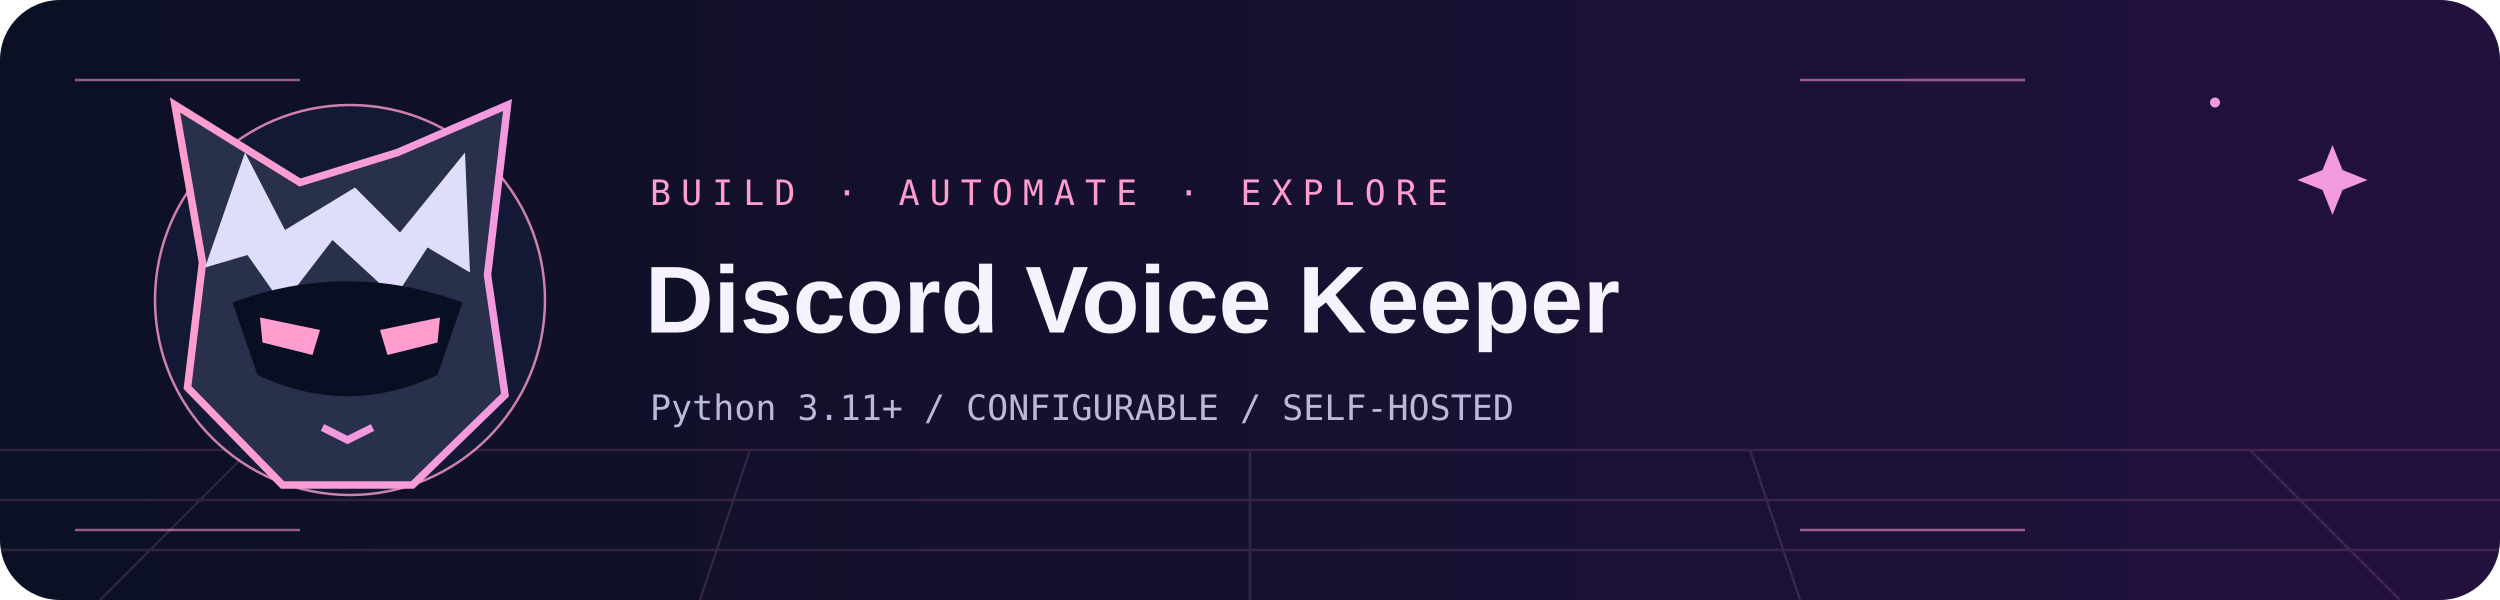
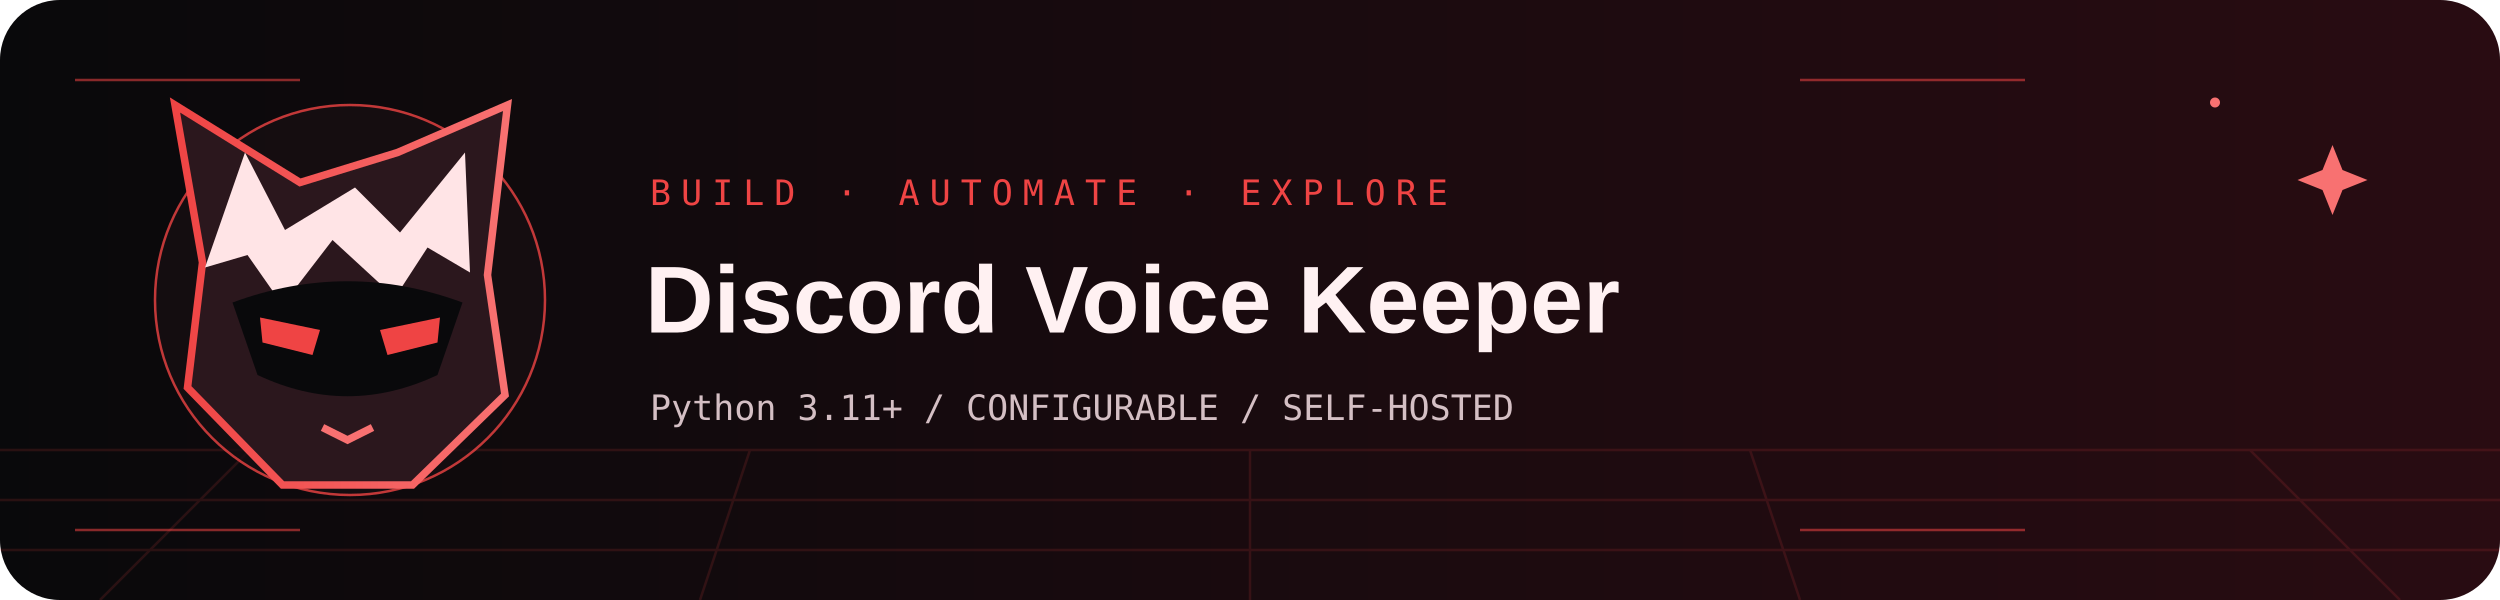
<svg xmlns="http://www.w3.org/2000/svg" width="1000" height="240" viewBox="0 0 1000 240" role="img" aria-labelledby="title desc">
  <defs>
    <linearGradient id="bg">
-       <stop stop-color="#0b1024" />
-       <stop offset="1" stop-color="#22113d" />
+       <stop stop-color="#09090b" />
+       <stop offset="1" stop-color="#290c12" />
    </linearGradient>
    <linearGradient id="glow">
-       <stop stop-color="#ff9dce" />
-       <stop offset="1" stop-color="#f39adf" />
+       <stop stop-color="#ef4444" />
+       <stop offset="1" stop-color="#f87171" />
    </linearGradient>
  </defs>
  <style>.blink{transform-box:fill-box;transform-origin:center;animation:blink 6s infinite}.trail{stroke-dasharray:90 600;animation:flow 8s linear infinite}.star{animation:pulse 4s ease-in-out infinite}@keyframes blink{0%,44%,48%,100%{transform:scaleY(1)}46%{transform:scaleY(.12)}}@keyframes flow{to{stroke-dashoffset:-690}}@keyframes pulse{50%{opacity:.3}}@media(prefers-reduced-motion:reduce){*{animation:none!important}}</style>
  <rect width="1000" height="240" rx="24" fill="url(#bg)" />
-   <g opacity=".14" stroke="#ff9dce">
+   <g opacity=".14" stroke="#ef4444">
    <path d="M0 180H1000M0 200H1000M0 220H1000M100 180L40 240M300 180L280 240M500 180V240M700 180L720 240M900 180L960 240" />
  </g>
-   <path d="M30 32H970M30 212H970" stroke="#ff9dce" opacity=".55" class="trail" />
+   <path d="M30 32H970M30 212H970" stroke="#ef4444" opacity=".55" class="trail" />
  <g transform="translate(45 30)">
-     <circle cx="95" cy="90" r="78" fill="#141c38" stroke="#ff9dce" opacity=".8" />
-     <path d="M36 75L25 12L75 43L114 31L158 12L150 80L157 128L120 164H68L30 125Z" fill="#29304c" stroke="url(#glow)" stroke-width="3" />
-     <path d="M37 77L53 31L69 62L97 45L115 63L141 31L143 79L126 69L113 89L88 66L68 92L54 72Z" fill="#deddfb" />
-     <path d="M48 91Q94 74 140 91L130 120Q94 137 58 120Z" fill="#090f22" />
-     <g class="blink" fill="#ff9dce">
+     <circle cx="95" cy="90" r="78" fill="#170e12" stroke="#ef4444" opacity=".8" />
+     <path d="M36 75L25 12L75 43L114 31L158 12L150 80L157 128L120 164H68L30 125Z" fill="#2b171d" stroke="url(#glow)" stroke-width="3" />
+     <path d="M37 77L53 31L69 62L97 45L115 63L141 31L143 79L126 69L113 89L88 66L68 92L54 72Z" fill="#ffe4e6" />
+     <path d="M48 91Q94 74 140 91L130 120Q94 137 58 120Z" fill="#09090b" />
+     <g class="blink" fill="#ef4444">
      <path d="M59 97L83 102L80 112L60 107Z" />
      <path d="M107 102L131 97L130 107L110 112Z" />
    </g>
-     <path d="M84 141L94 146L104 141" fill="none" stroke="#f39adf" stroke-width="3" />
+     <path d="M84 141L94 146L104 141" fill="none" stroke="#f87171" stroke-width="3" />
  </g>
-   <text x="260" y="82" fill="#ff9dce" font-family="monospace" font-size="14" letter-spacing="4">BUILD · AUTOMATE · EXPLORE</text>
-   <text x="258" y="133" fill="#f6f3ff" font-family="Arial,sans-serif" font-size="38" font-weight="700">Discord Voice Keeper</text>
-   <text x="260" y="168" fill="#bcb8d8" font-family="monospace" font-size="14">Python 3.11+  /  CONFIGURABLE  /  SELF-HOSTED</text>
-   <g class="star" fill="#f39adf">
+   <text x="260" y="82" fill="#ef4444" font-family="monospace" font-size="14" letter-spacing="4">BUILD · AUTOMATE · EXPLORE</text>
+   <text x="258" y="133" fill="#fff1f2" font-family="Arial,sans-serif" font-size="38" font-weight="700">Discord Voice Keeper</text>
+   <text x="260" y="168" fill="#d4bfc4" font-family="monospace" font-size="14">Python 3.11+  /  CONFIGURABLE  /  SELF-HOSTED</text>
+   <g class="star" fill="#f87171">
    <path d="M933 58L937 68L947 72L937 76L933 86L929 76L919 72L929 68Z" />
    <circle cx="886" cy="41" r="2" />
  </g>
</svg>
